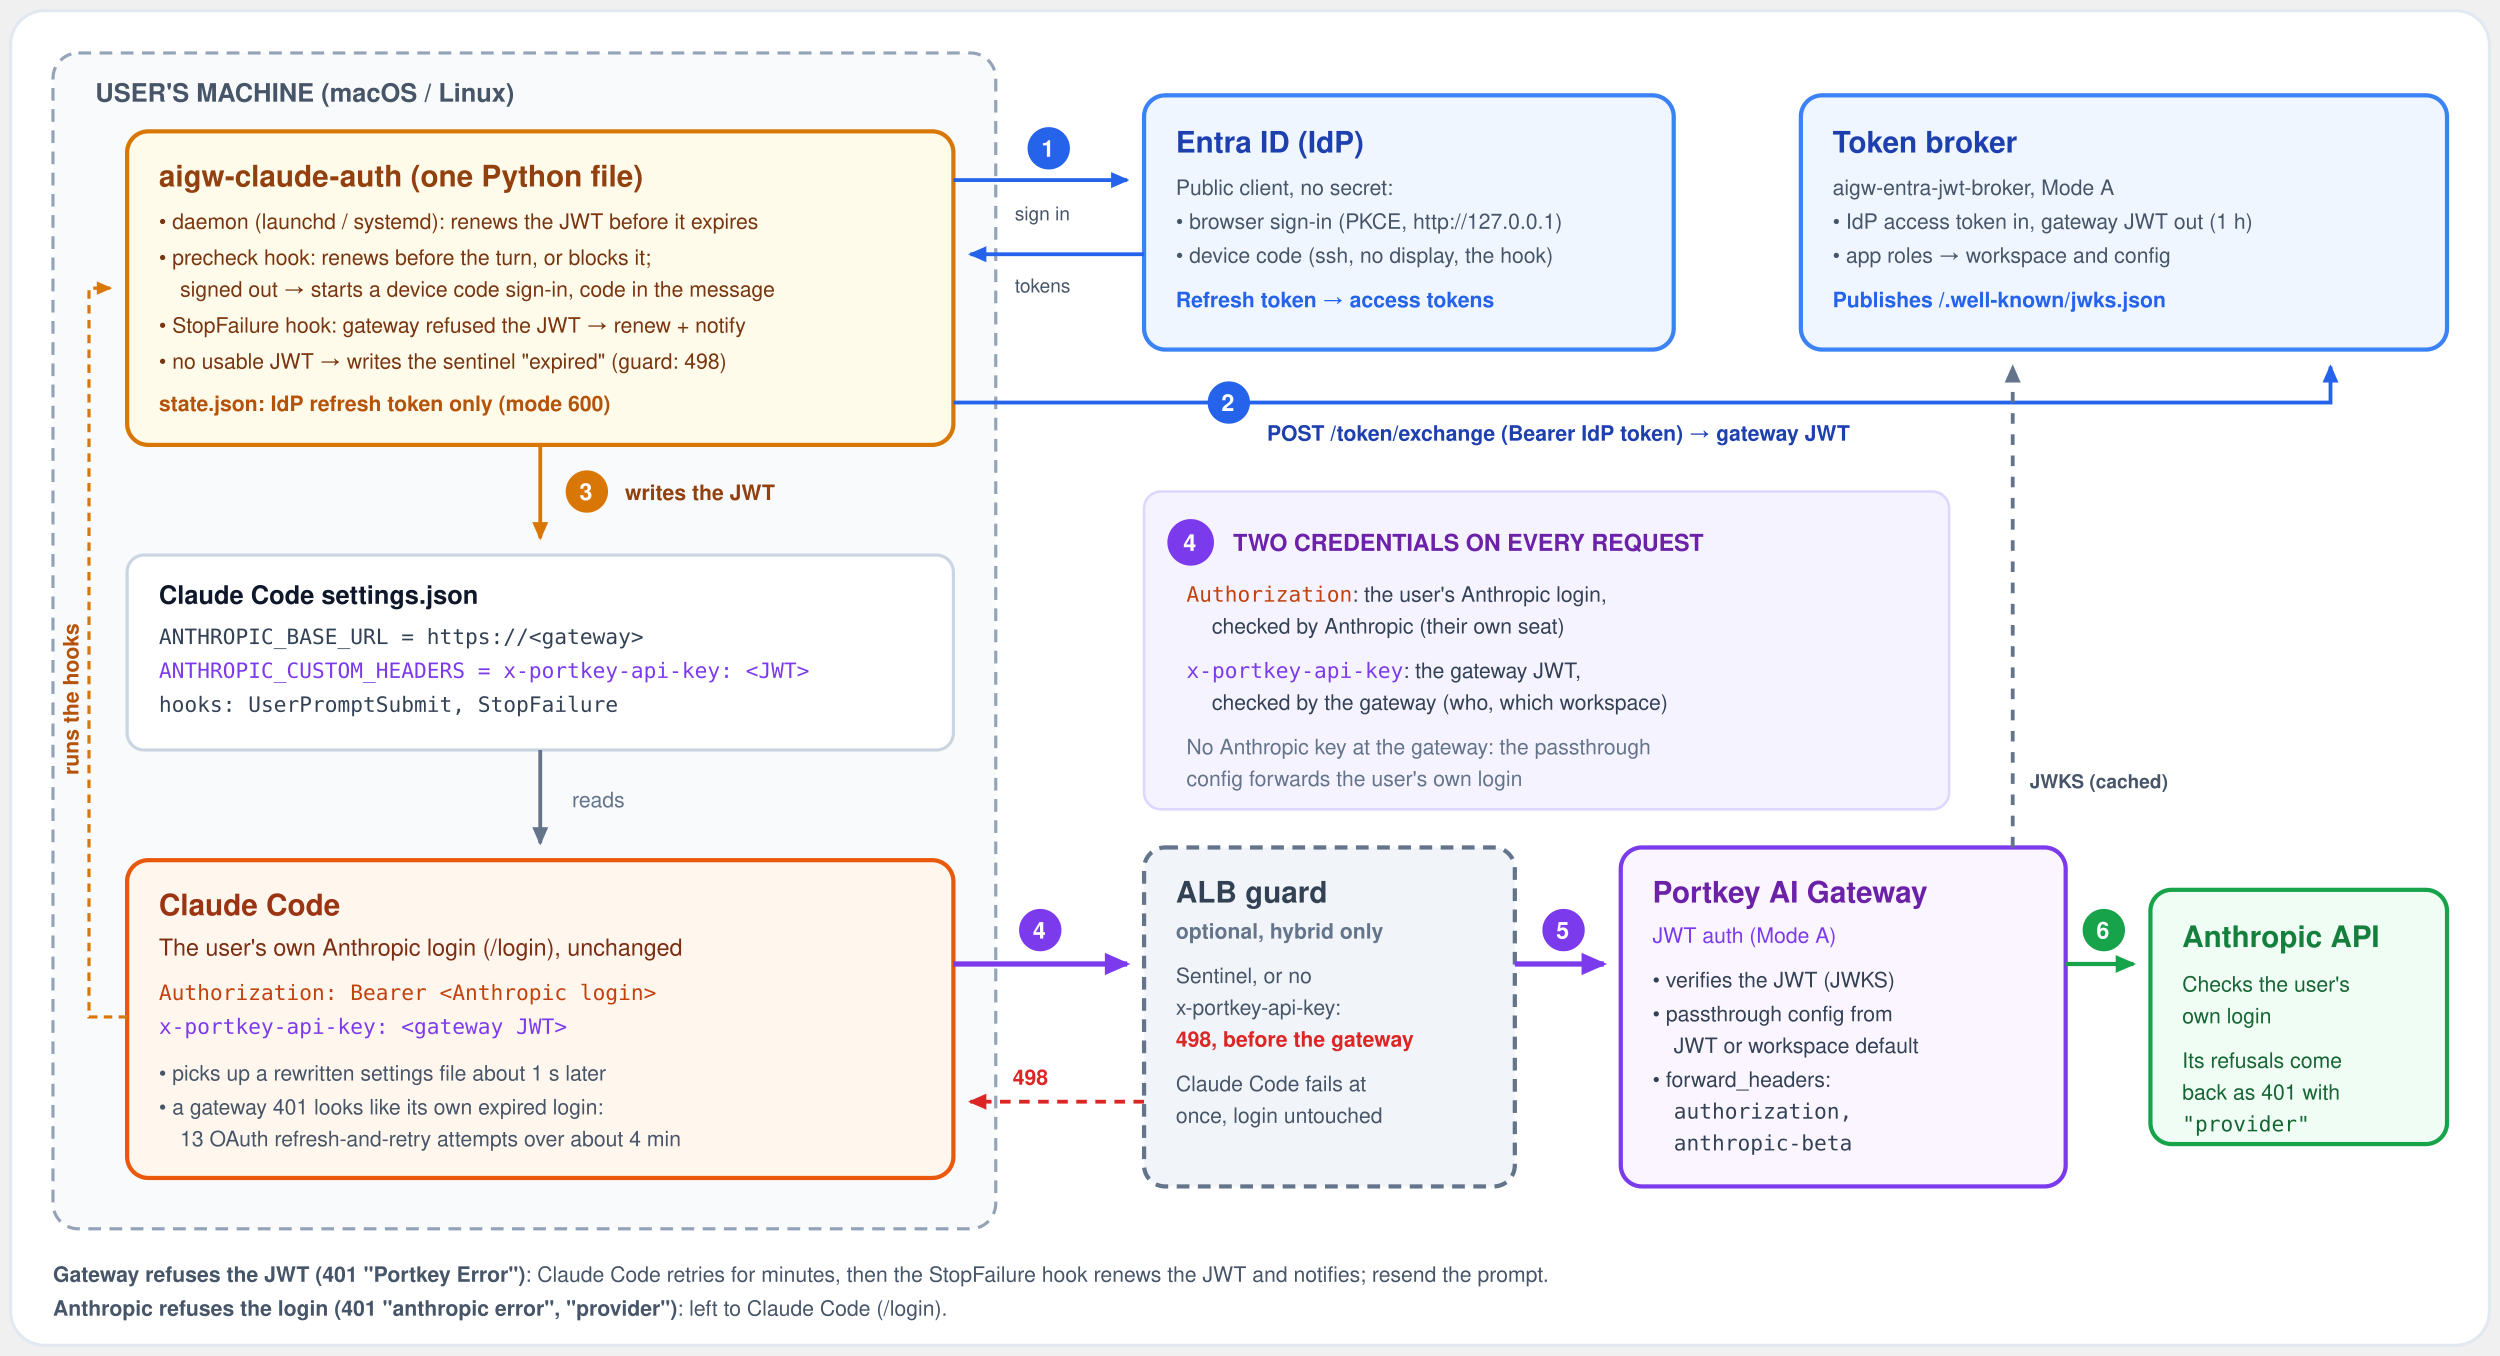
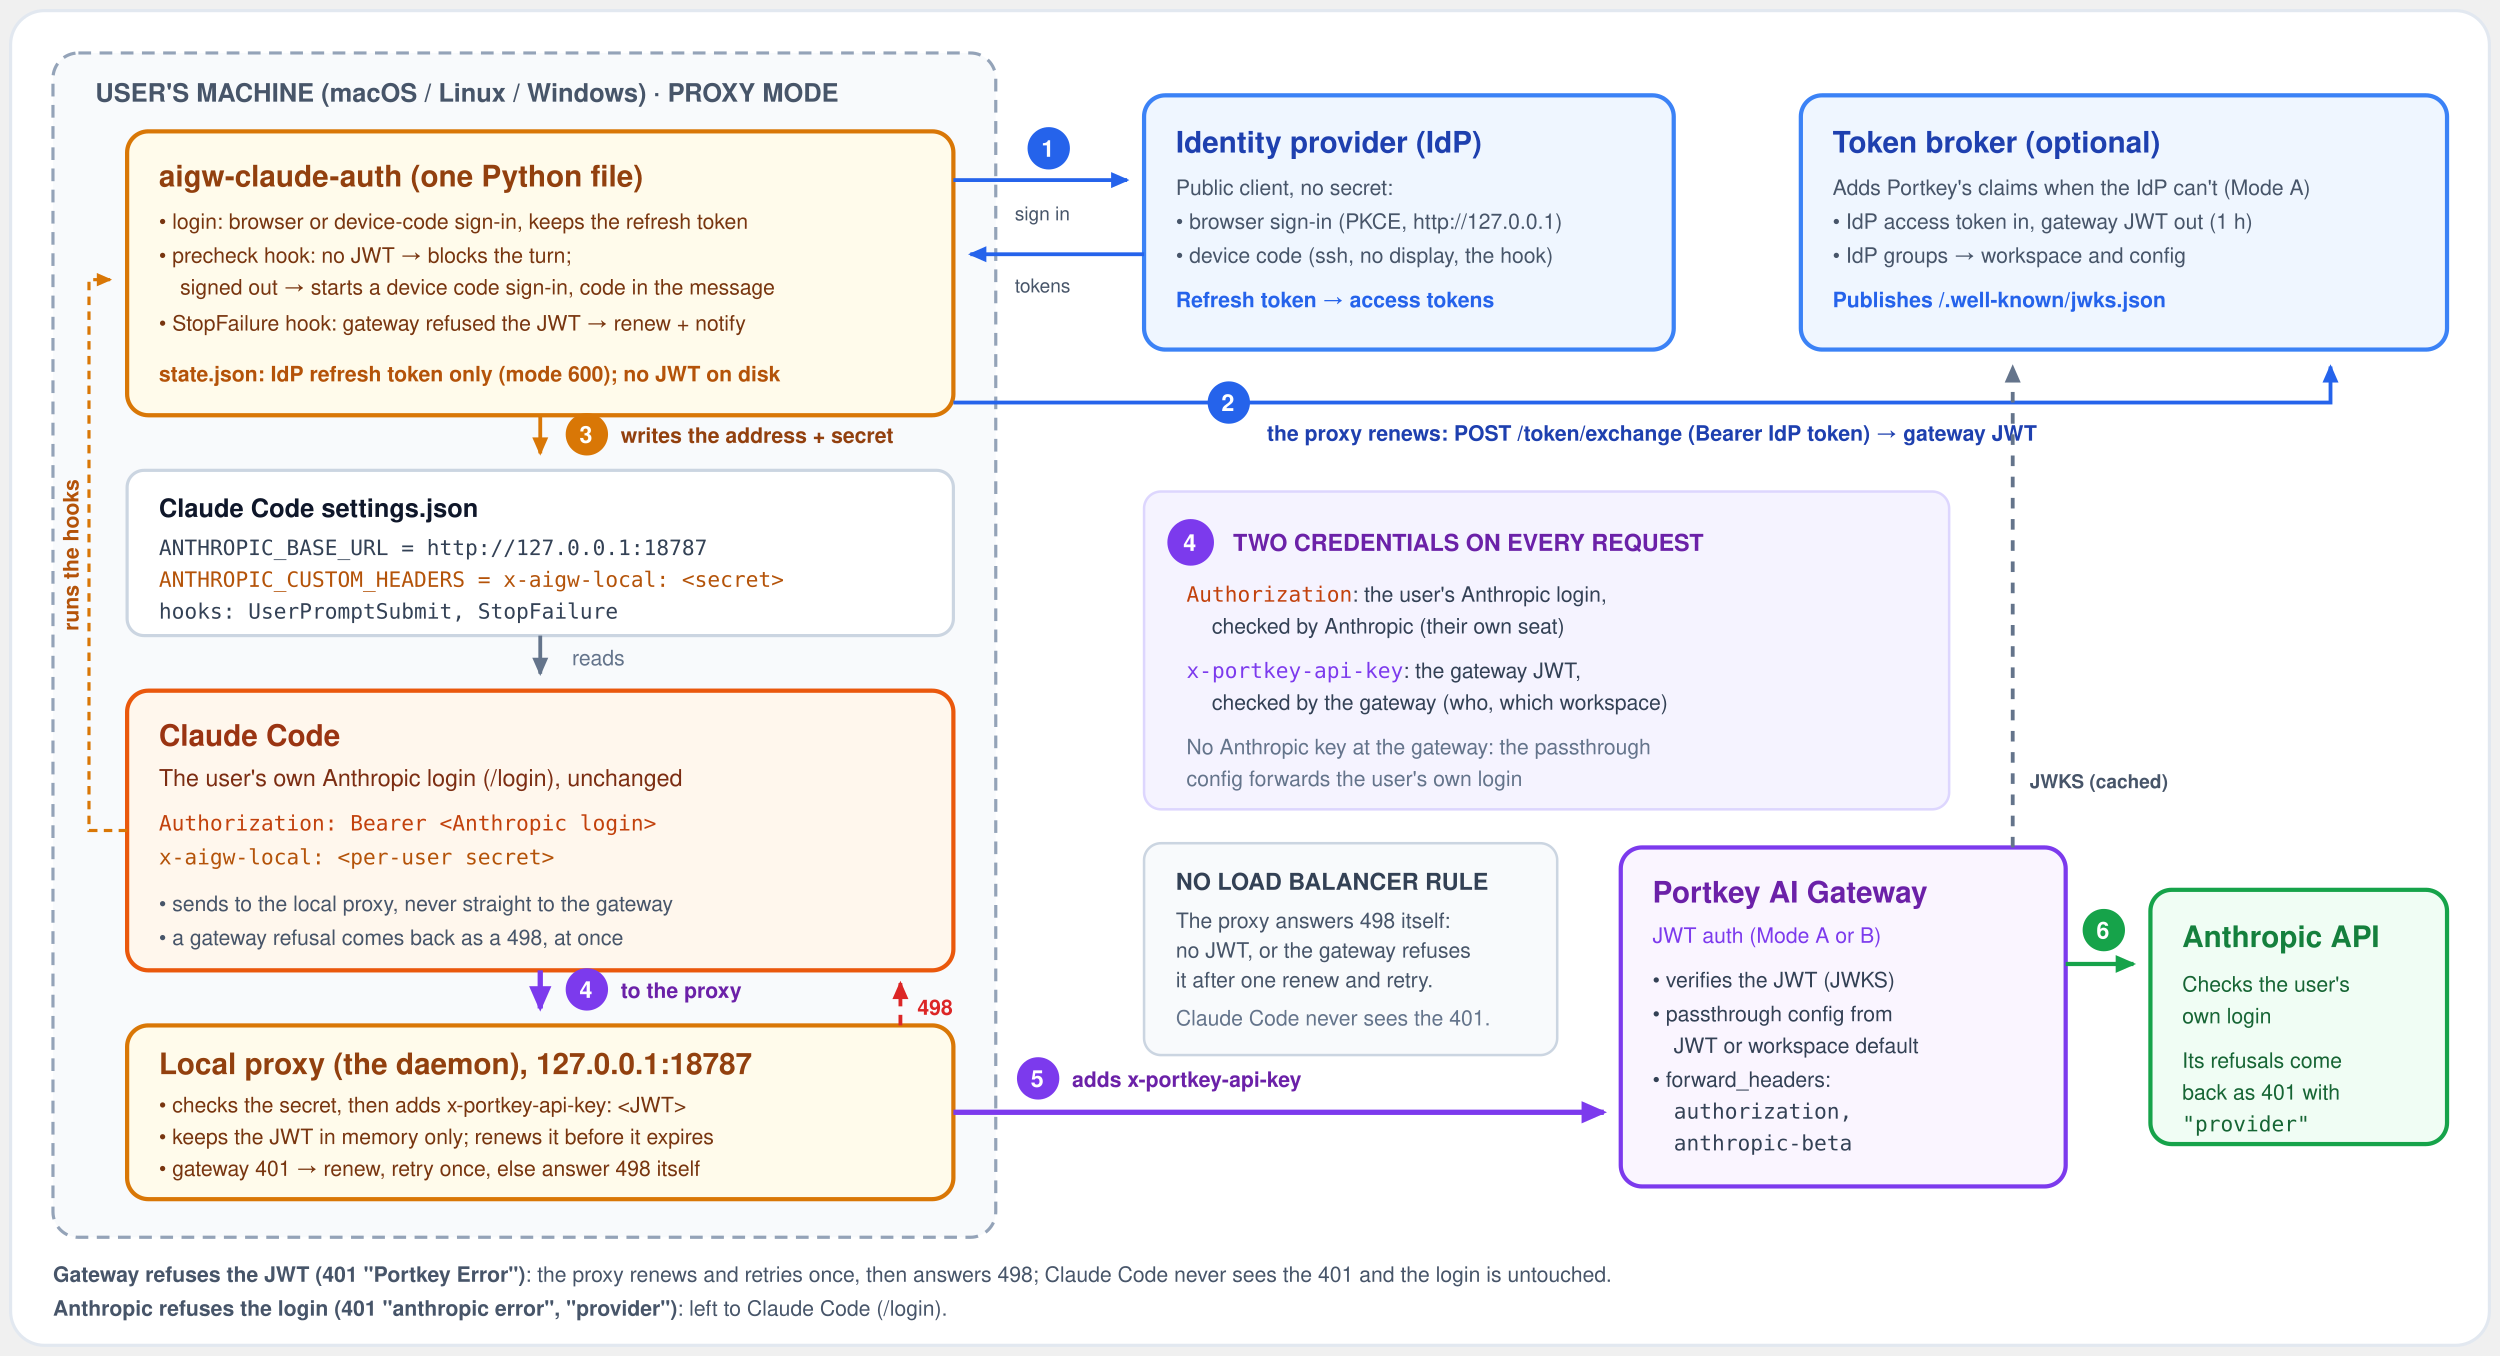
<svg xmlns="http://www.w3.org/2000/svg" viewBox="0 0 1180 640" width="1180" height="640" font-family="Helvetica, Arial, sans-serif">
  <defs>
    <marker id="arrow" viewBox="0 0 10 10" refX="7" refY="5" markerWidth="6" markerHeight="6" orient="auto-start-reverse">
      <path d="M 0 1.5 L 8 5 L 0 8.5 z" fill="#64748b" />
    </marker>
    <marker id="arrow-blue" viewBox="0 0 10 10" refX="7" refY="5" markerWidth="6" markerHeight="6" orient="auto-start-reverse">
      <path d="M 0 1.5 L 8 5 L 0 8.5 z" fill="#2563eb" />
    </marker>
    <marker id="arrow-amber" viewBox="0 0 10 10" refX="7" refY="5" markerWidth="6" markerHeight="6" orient="auto-start-reverse">
      <path d="M 0 1.5 L 8 5 L 0 8.5 z" fill="#d97706" />
    </marker>
    <marker id="arrow-purple" viewBox="0 0 10 10" refX="7" refY="5" markerWidth="6" markerHeight="6" orient="auto-start-reverse">
      <path d="M 0 1.5 L 8 5 L 0 8.5 z" fill="#7c3aed" />
    </marker>
    <marker id="arrow-green" viewBox="0 0 10 10" refX="7" refY="5" markerWidth="6" markerHeight="6" orient="auto-start-reverse">
      <path d="M 0 1.5 L 8 5 L 0 8.5 z" fill="#16a34a" />
    </marker>
    <marker id="arrow-red" viewBox="0 0 10 10" refX="7" refY="5" markerWidth="6" markerHeight="6" orient="auto-start-reverse">
      <path d="M 0 1.5 L 8 5 L 0 8.5 z" fill="#dc2626" />
    </marker>
  </defs>
  <rect x="5" y="5" width="1170" height="630" rx="16" ry="16" fill="#ffffff" stroke="#e2e8f0" stroke-width="1.5" />
-   <rect x="25" y="25" width="445" height="555" rx="12" ry="12" fill="#f8fafc" stroke="#94a3b8" stroke-width="1.5" stroke-dasharray="6 4" />
-   <text x="45" y="48" font-size="12" font-weight="700" fill="#475569">USER'S MACHINE (macOS / Linux)</text>
-   <rect x="60" y="62" width="390" height="148" rx="10" ry="10" fill="#fffbeb" stroke="#d97706" stroke-width="2" />
+   <rect x="25" y="25" width="445" height="559" rx="12" ry="12" fill="#f8fafc" stroke="#94a3b8" stroke-width="1.5" stroke-dasharray="6 4" />
+   <text x="45" y="48" font-size="12" font-weight="700" fill="#475569">USER'S MACHINE (macOS / Linux / Windows) · PROXY MODE</text>
+   <rect x="60" y="62" width="390" height="134" rx="10" ry="10" fill="#fffbeb" stroke="#d97706" stroke-width="2" />
  <text x="75" y="88" font-size="14" font-weight="700" fill="#92400e">aigw-claude-auth (one Python file)</text>
-   <text x="75" y="108" font-size="10" fill="#78350f">• daemon (launchd / systemd): renews the JWT before it expires</text>
-   <text x="75" y="125" font-size="10" fill="#78350f">• precheck hook: renews before the turn, or blocks it;</text>
-   <text x="85" y="140" font-size="10" fill="#78350f">signed out → starts a device code sign-in, code in the message</text>
-   <text x="75" y="157" font-size="10" fill="#78350f">• StopFailure hook: gateway refused the JWT → renew + notify</text>
-   <text x="75" y="174" font-size="10" fill="#78350f">• no usable JWT → writes the sentinel "expired" (guard: 498)</text>
-   <text x="75" y="194" font-size="10" font-weight="600" fill="#b45309">state.json: IdP refresh token only (mode 600)</text>
-   <rect x="60" y="262" width="390" height="92" rx="8" ry="8" fill="#ffffff" stroke="#cbd5e1" stroke-width="1.5" />
-   <text x="75" y="285" font-size="12" font-weight="700" fill="#0f172a">Claude Code settings.json</text>
-   <text x="75" y="304" font-size="10" font-family="monospace" fill="#334155">ANTHROPIC_BASE_URL       = https://&lt;gateway&gt;</text>
-   <text x="75" y="320" font-size="10" font-family="monospace" fill="#7c3aed">ANTHROPIC_CUSTOM_HEADERS = x-portkey-api-key: &lt;JWT&gt;</text>
-   <text x="75" y="336" font-size="10" font-family="monospace" fill="#334155">hooks: UserPromptSubmit, StopFailure</text>
-   <rect x="60" y="406" width="390" height="150" rx="10" ry="10" fill="#fff7ed" stroke="#ea580c" stroke-width="2" />
-   <text x="75" y="432" font-size="14" font-weight="700" fill="#9a3412">Claude Code</text>
-   <text x="75" y="451" font-size="11" fill="#7c2d12">The user's own Anthropic login (/login), unchanged</text>
-   <text x="75" y="472" font-size="10" font-family="monospace" fill="#c2410c">Authorization: Bearer &lt;Anthropic login&gt;</text>
-   <text x="75" y="488" font-size="10" font-family="monospace" fill="#7c3aed">x-portkey-api-key: &lt;gateway JWT&gt;</text>
-   <text x="75" y="510" font-size="10" fill="#475569">• picks up a rewritten settings file about 1 s later</text>
-   <text x="75" y="526" font-size="10" fill="#475569">• a gateway 401 looks like its own expired login:</text>
-   <text x="85" y="541" font-size="10" fill="#475569">13 OAuth refresh-and-retry attempts over about 4 min</text>
-   <line x1="255" y1="210" x2="255" y2="254" stroke="#d97706" stroke-width="1.8" marker-end="url(#arrow-amber)" />
-   <circle cx="277" cy="232" r="10" fill="#d97706" />
-   <text x="273.5" y="236" font-size="11" font-weight="700" fill="#ffffff">3</text>
-   <text x="295" y="236" font-size="10" font-weight="600" fill="#92400e">writes the JWT</text>
-   <line x1="255" y1="354" x2="255" y2="398" stroke="#64748b" stroke-width="1.8" marker-end="url(#arrow)" />
-   <text x="270" y="381" font-size="10" fill="#64748b">reads</text>
-   <path d="M 60 480 L 42 480 L 42 136 L 52 136" fill="none" stroke="#d97706" stroke-width="1.5" stroke-dasharray="4 3" marker-end="url(#arrow-amber)" />
-   <text x="37" y="330" font-size="10" font-weight="600" fill="#b45309" transform="rotate(-90 37 330)" text-anchor="middle">runs the hooks</text>
+   <text x="75" y="108" font-size="10" fill="#78350f">• login: browser or device-code sign-in, keeps the refresh token</text>
+   <text x="75" y="124" font-size="10" fill="#78350f">• precheck hook: no JWT → blocks the turn;</text>
+   <text x="85" y="139" font-size="10" fill="#78350f">signed out → starts a device code sign-in, code in the message</text>
+   <text x="75" y="156" font-size="10" fill="#78350f">• StopFailure hook: gateway refused the JWT → renew + notify</text>
+   <text x="75" y="180" font-size="10" font-weight="600" fill="#b45309">state.json: IdP refresh token only (mode 600); no JWT on disk</text>
+   <rect x="60" y="222" width="390" height="78" rx="8" ry="8" fill="#ffffff" stroke="#cbd5e1" stroke-width="1.5" />
+   <text x="75" y="244" font-size="12" font-weight="700" fill="#0f172a">Claude Code settings.json</text>
+   <text x="75" y="262" font-size="10" font-family="monospace" fill="#334155">ANTHROPIC_BASE_URL       = http://127.0.0.1:18787</text>
+   <text x="75" y="277" font-size="10" font-family="monospace" fill="#b45309">ANTHROPIC_CUSTOM_HEADERS = x-aigw-local: &lt;secret&gt;</text>
+   <text x="75" y="292" font-size="10" font-family="monospace" fill="#334155">hooks: UserPromptSubmit, StopFailure</text>
+   <rect x="60" y="326" width="390" height="132" rx="10" ry="10" fill="#fff7ed" stroke="#ea580c" stroke-width="2" />
+   <text x="75" y="352" font-size="14" font-weight="700" fill="#9a3412">Claude Code</text>
+   <text x="75" y="371" font-size="11" fill="#7c2d12">The user's own Anthropic login (/login), unchanged</text>
+   <text x="75" y="392" font-size="10" font-family="monospace" fill="#c2410c">Authorization: Bearer &lt;Anthropic login&gt;</text>
+   <text x="75" y="408" font-size="10" font-family="monospace" fill="#b45309">x-aigw-local: &lt;per-user secret&gt;</text>
+   <text x="75" y="430" font-size="10" fill="#475569">• sends to the local proxy, never straight to the gateway</text>
+   <text x="75" y="446" font-size="10" fill="#475569">• a gateway refusal comes back as a 498, at once</text>
+   <rect x="60" y="484" width="390" height="82" rx="10" ry="10" fill="#fffbeb" stroke="#d97706" stroke-width="2" />
+   <text x="75" y="507" font-size="14" font-weight="700" fill="#92400e">Local proxy (the daemon), 127.0.0.1:18787</text>
+   <text x="75" y="525" font-size="10" fill="#78350f">• checks the secret, then adds x-portkey-api-key: &lt;JWT&gt;</text>
+   <text x="75" y="540" font-size="10" fill="#78350f">• keeps the JWT in memory only; renews it before it expires</text>
+   <text x="75" y="555" font-size="10" fill="#78350f">• gateway 401 → renew, retry once, else answer 498 itself</text>
+   <line x1="255" y1="196" x2="255" y2="214" stroke="#d97706" stroke-width="1.8" marker-end="url(#arrow-amber)" />
+   <circle cx="277" cy="205" r="10" fill="#d97706" />
+   <text x="273.5" y="209" font-size="11" font-weight="700" fill="#ffffff">3</text>
+   <text x="293" y="209" font-size="10" font-weight="600" fill="#92400e">writes the address + secret</text>
+   <line x1="255" y1="300" x2="255" y2="318" stroke="#64748b" stroke-width="1.8" marker-end="url(#arrow)" />
+   <text x="270" y="314" font-size="10" fill="#64748b">reads</text>
+   <line x1="255" y1="458" x2="255" y2="476" stroke="#7c3aed" stroke-width="2.5" marker-end="url(#arrow-purple)" />
+   <circle cx="277" cy="467" r="10" fill="#7c3aed" />
+   <text x="273.5" y="471" font-size="11" font-weight="700" fill="#ffffff">4</text>
+   <text x="293" y="471" font-size="10" font-weight="600" fill="#6b21a8">to the proxy</text>
+   <line x1="425" y1="484" x2="425" y2="464" stroke="#dc2626" stroke-width="1.8" stroke-dasharray="5 4" marker-end="url(#arrow-red)" />
+   <text x="433" y="479" font-size="10" font-weight="700" fill="#dc2626">498</text>
+   <path d="M 60 392 L 42 392 L 42 132 L 52 132" fill="none" stroke="#d97706" stroke-width="1.5" stroke-dasharray="4 3" marker-end="url(#arrow-amber)" />
+   <text x="37" y="262" font-size="10" font-weight="600" fill="#b45309" transform="rotate(-90 37 262)" text-anchor="middle">runs the hooks</text>
  <rect x="540" y="45" width="250" height="120" rx="10" ry="10" fill="#eff6ff" stroke="#3b82f6" stroke-width="2" />
-   <text x="555" y="72" font-size="14" font-weight="700" fill="#1e40af">Entra ID (IdP)</text>
+   <text x="555" y="72" font-size="14" font-weight="700" fill="#1e40af">Identity provider (IdP)</text>
  <text x="555" y="92" font-size="10" fill="#475569">Public client, no secret:</text>
  <text x="555" y="108" font-size="10" fill="#475569">• browser sign-in (PKCE, http://127.0.0.1)</text>
  <text x="555" y="124" font-size="10" fill="#475569">• device code (ssh, no display, the hook)</text>
  <text x="555" y="145" font-size="10" font-weight="600" fill="#2563eb">Refresh token → access tokens</text>
  <rect x="850" y="45" width="305" height="120" rx="10" ry="10" fill="#eff6ff" stroke="#3b82f6" stroke-width="2" />
-   <text x="865" y="72" font-size="14" font-weight="700" fill="#1e40af">Token broker</text>
-   <text x="865" y="92" font-size="10" fill="#475569">aigw-entra-jwt-broker, Mode A</text>
+   <text x="865" y="72" font-size="14" font-weight="700" fill="#1e40af">Token broker (optional)</text>
+   <text x="865" y="92" font-size="10" fill="#475569">Adds Portkey's claims when the IdP can't (Mode A)</text>
  <text x="865" y="108" font-size="10" fill="#475569">• IdP access token in, gateway JWT out (1 h)</text>
-   <text x="865" y="124" font-size="10" fill="#475569">• app roles → workspace and config</text>
+   <text x="865" y="124" font-size="10" fill="#475569">• IdP groups → workspace and config</text>
  <text x="865" y="145" font-size="10" font-weight="600" fill="#2563eb">Publishes /.well-known/jwks.json</text>
  <line x1="450" y1="85" x2="532" y2="85" stroke="#2563eb" stroke-width="1.8" marker-end="url(#arrow-blue)" />
  <line x1="540" y1="120" x2="458" y2="120" stroke="#2563eb" stroke-width="1.8" marker-end="url(#arrow-blue)" />
  <circle cx="495" cy="70" r="10" fill="#2563eb" />
  <text x="491.5" y="74" font-size="11" font-weight="700" fill="#ffffff">1</text>
  <text x="479" y="104" font-size="9" fill="#475569">sign in</text>
  <text x="479" y="138" font-size="9" fill="#475569">tokens</text>
  <path d="M 450 190 L 1100 190 L 1100 173" fill="none" stroke="#2563eb" stroke-width="1.8" marker-end="url(#arrow-blue)" />
  <circle cx="580" cy="190" r="10" fill="#2563eb" />
  <text x="576.5" y="194" font-size="11" font-weight="700" fill="#ffffff">2</text>
-   <text x="598" y="208" font-size="10" font-weight="600" fill="#1e40af">POST /token/exchange (Bearer IdP token) → gateway JWT</text>
+   <text x="598" y="208" font-size="10" font-weight="600" fill="#1e40af">the proxy renews: POST /token/exchange (Bearer IdP token) → gateway JWT</text>
  <rect x="540" y="232" width="380" height="150" rx="8" ry="8" fill="#f5f3ff" stroke="#ddd6fe" stroke-width="1.2" />
  <circle cx="562" cy="256" r="11" fill="#7c3aed" />
  <text x="558.5" y="260" font-size="11" font-weight="700" fill="#ffffff">4</text>
  <text x="582" y="260" font-size="11" font-weight="700" fill="#6b21a8">TWO CREDENTIALS ON EVERY REQUEST</text>
  <text x="560" y="284" font-size="10" fill="#334155">
    <tspan font-family="monospace" fill="#c2410c">Authorization</tspan>: the user's Anthropic login,</text>
  <text x="572" y="299" font-size="10" fill="#334155">checked by Anthropic (their own seat)</text>
  <text x="560" y="320" font-size="10" fill="#334155">
    <tspan font-family="monospace" fill="#7c3aed">x-portkey-api-key</tspan>: the gateway JWT,</text>
  <text x="572" y="335" font-size="10" fill="#334155">checked by the gateway (who, which workspace)</text>
  <text x="560" y="356" font-size="10" fill="#64748b">No Anthropic key at the gateway: the passthrough</text>
  <text x="560" y="371" font-size="10" fill="#64748b">config forwards the user's own login</text>
-   <rect x="540" y="400" width="175" height="160" rx="10" ry="10" fill="#f1f5f9" stroke="#64748b" stroke-width="2" stroke-dasharray="6 4" />
-   <text x="555" y="426" font-size="14" font-weight="700" fill="#334155">ALB guard</text>
-   <text x="555" y="443" font-size="10" font-weight="600" fill="#64748b">optional, hybrid only</text>
-   <text x="555" y="464" font-size="10" fill="#475569">Sentinel, or no</text>
-   <text x="555" y="479" font-size="10" fill="#475569">x-portkey-api-key:</text>
-   <text x="555" y="494" font-size="10" font-weight="600" fill="#dc2626">498, before the gateway</text>
-   <text x="555" y="515" font-size="10" fill="#475569">Claude Code fails at</text>
-   <text x="555" y="530" font-size="10" fill="#475569">once, login untouched</text>
+   <rect x="540" y="398" width="195" height="100" rx="8" ry="8" fill="#f8fafc" stroke="#cbd5e1" stroke-width="1.2" />
+   <text x="555" y="420" font-size="11" font-weight="700" fill="#334155">NO LOAD BALANCER RULE</text>
+   <text x="555" y="438" font-size="10" fill="#475569">The proxy answers 498 itself:</text>
+   <text x="555" y="452" font-size="10" fill="#475569">no JWT, or the gateway refuses</text>
+   <text x="555" y="466" font-size="10" fill="#475569">it after one renew and retry.</text>
+   <text x="555" y="484" font-size="10" fill="#64748b">Claude Code never sees the 401.</text>
  <rect x="765" y="400" width="210" height="160" rx="10" ry="10" fill="#faf5ff" stroke="#7c3aed" stroke-width="2" />
  <text x="780" y="426" font-size="14" font-weight="700" fill="#6b21a8">Portkey AI Gateway</text>
-   <text x="780" y="445" font-size="10" fill="#7c3aed">JWT auth (Mode A)</text>
+   <text x="780" y="445" font-size="10" fill="#7c3aed">JWT auth (Mode A or B)</text>
  <text x="780" y="466" font-size="10" fill="#334155">• verifies the JWT (JWKS)</text>
  <text x="780" y="482" font-size="10" fill="#334155">• passthrough config from</text>
  <text x="790" y="497" font-size="10" fill="#334155">JWT or workspace default</text>
  <text x="780" y="513" font-size="10" fill="#334155">• forward_headers:</text>
  <text x="790" y="528" font-size="10" font-family="monospace" fill="#334155">authorization,</text>
  <text x="790" y="543" font-size="10" font-family="monospace" fill="#334155">anthropic-beta</text>
  <rect x="1015" y="420" width="140" height="120" rx="10" ry="10" fill="#f0fdf4" stroke="#16a34a" stroke-width="2" />
  <text x="1030" y="447" font-size="14" font-weight="700" fill="#15803d">Anthropic API</text>
  <text x="1030" y="468" font-size="10" fill="#166534">Checks the user's</text>
  <text x="1030" y="483" font-size="10" fill="#166534">own login</text>
  <text x="1030" y="504" font-size="10" fill="#166534">Its refusals come</text>
  <text x="1030" y="519" font-size="10" fill="#166534">back as 401 with</text>
  <text x="1030" y="534" font-size="10" font-family="monospace" fill="#166534">"provider"</text>
-   <line x1="450" y1="455" x2="532" y2="455" stroke="#7c3aed" stroke-width="2.5" marker-end="url(#arrow-purple)" />
-   <circle cx="491" cy="439" r="10" fill="#7c3aed" />
-   <text x="487.5" y="443" font-size="11" font-weight="700" fill="#ffffff">4</text>
-   <line x1="540" y1="520" x2="458" y2="520" stroke="#dc2626" stroke-width="1.8" stroke-dasharray="5 4" marker-end="url(#arrow-red)" />
-   <text x="478" y="512" font-size="10" font-weight="700" fill="#dc2626">498</text>
-   <line x1="715" y1="455" x2="757" y2="455" stroke="#7c3aed" stroke-width="2.5" marker-end="url(#arrow-purple)" />
-   <circle cx="738" cy="439" r="10" fill="#7c3aed" />
-   <text x="734.5" y="443" font-size="11" font-weight="700" fill="#ffffff">5</text>
+   <line x1="450" y1="525" x2="757" y2="525" stroke="#7c3aed" stroke-width="2.5" marker-end="url(#arrow-purple)" />
+   <circle cx="490" cy="509" r="10" fill="#7c3aed" />
+   <text x="486.5" y="513" font-size="11" font-weight="700" fill="#ffffff">5</text>
+   <text x="506" y="513" font-size="10" font-weight="600" fill="#6b21a8">adds x-portkey-api-key</text>
  <line x1="975" y1="455" x2="1007" y2="455" stroke="#16a34a" stroke-width="2" marker-end="url(#arrow-green)" />
  <circle cx="993" cy="439" r="10" fill="#16a34a" />
  <text x="989.5" y="443" font-size="11" font-weight="700" fill="#ffffff">6</text>
  <line x1="950" y1="400" x2="950" y2="173" stroke="#64748b" stroke-width="1.8" stroke-dasharray="5 5" marker-end="url(#arrow)" />
  <text x="958" y="372" font-size="9" font-weight="600" fill="#475569">JWKS (cached)</text>
  <text x="25" y="605" font-size="10" fill="#475569">
-     <tspan font-weight="700">Gateway refuses the JWT (401 "Portkey Error")</tspan>: Claude Code retries for minutes, then the StopFailure hook renews the JWT and notifies; resend the prompt.</text>
+     <tspan font-weight="700">Gateway refuses the JWT (401 "Portkey Error")</tspan>: the proxy renews and retries once, then answers 498; Claude Code never sees the 401 and the login is untouched.</text>
  <text x="25" y="621" font-size="10" fill="#475569">
    <tspan font-weight="700">Anthropic refuses the login (401 "anthropic error", "provider")</tspan>: left to Claude Code (/login).</text>
</svg>
